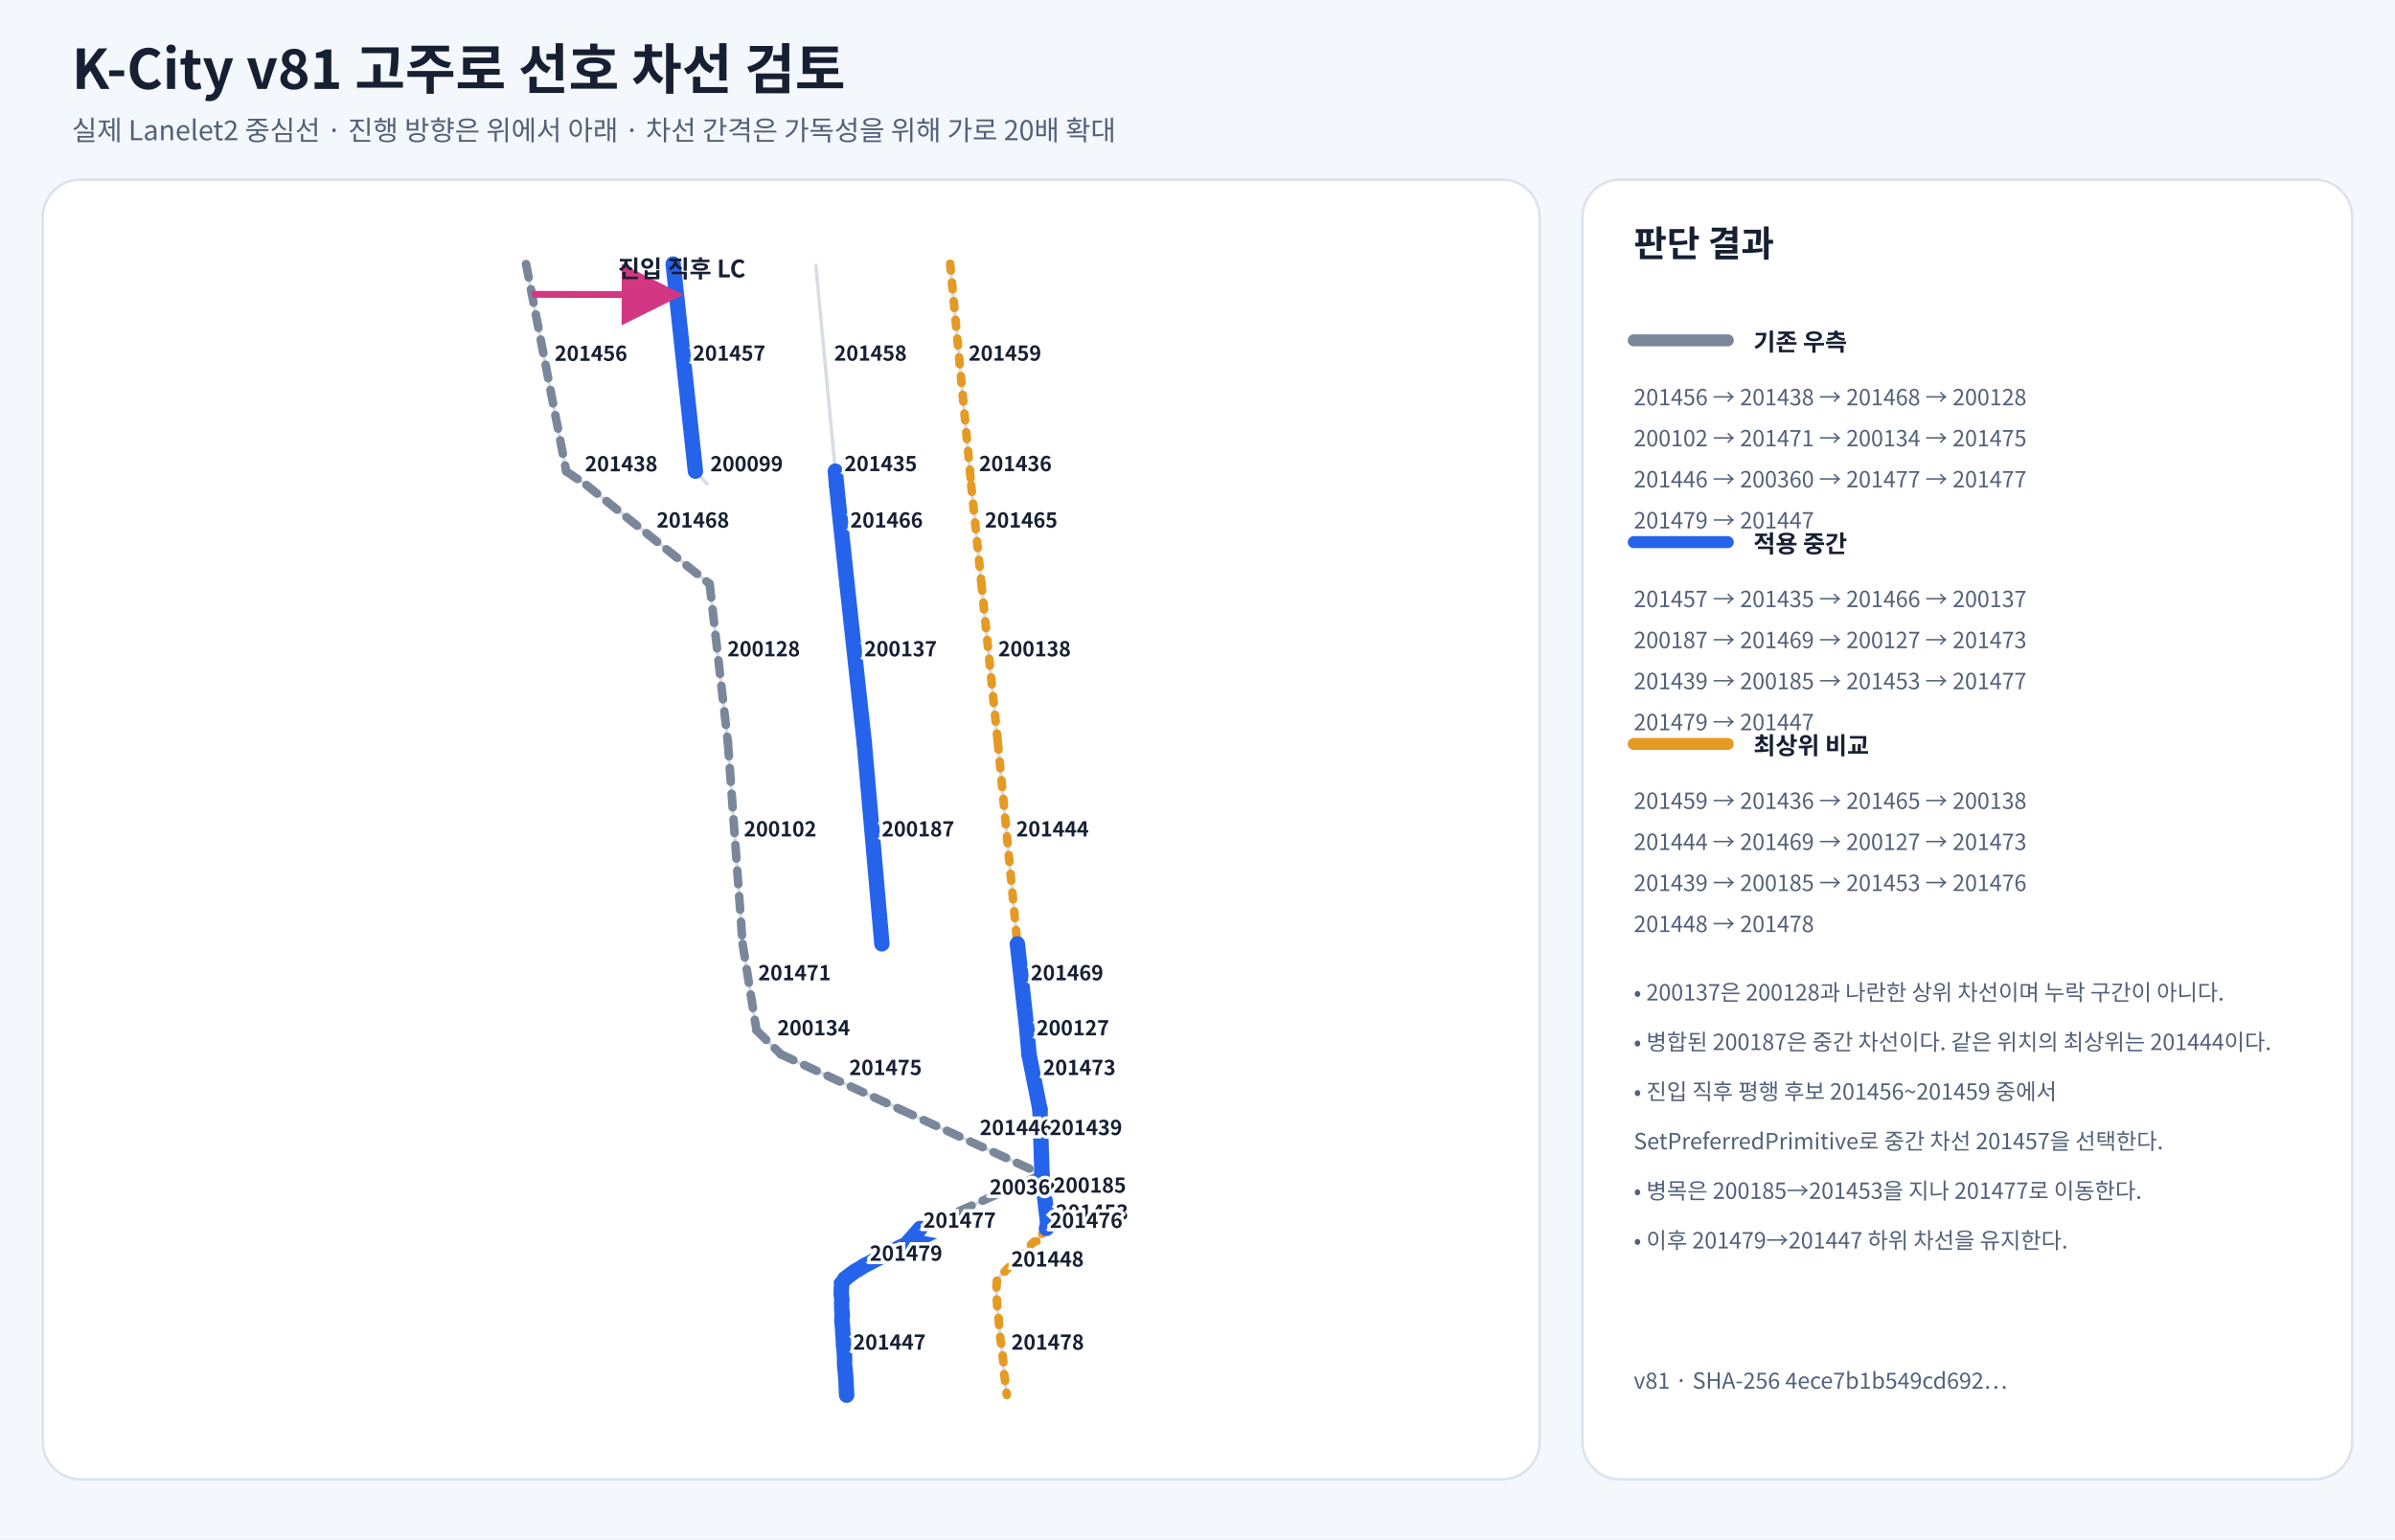
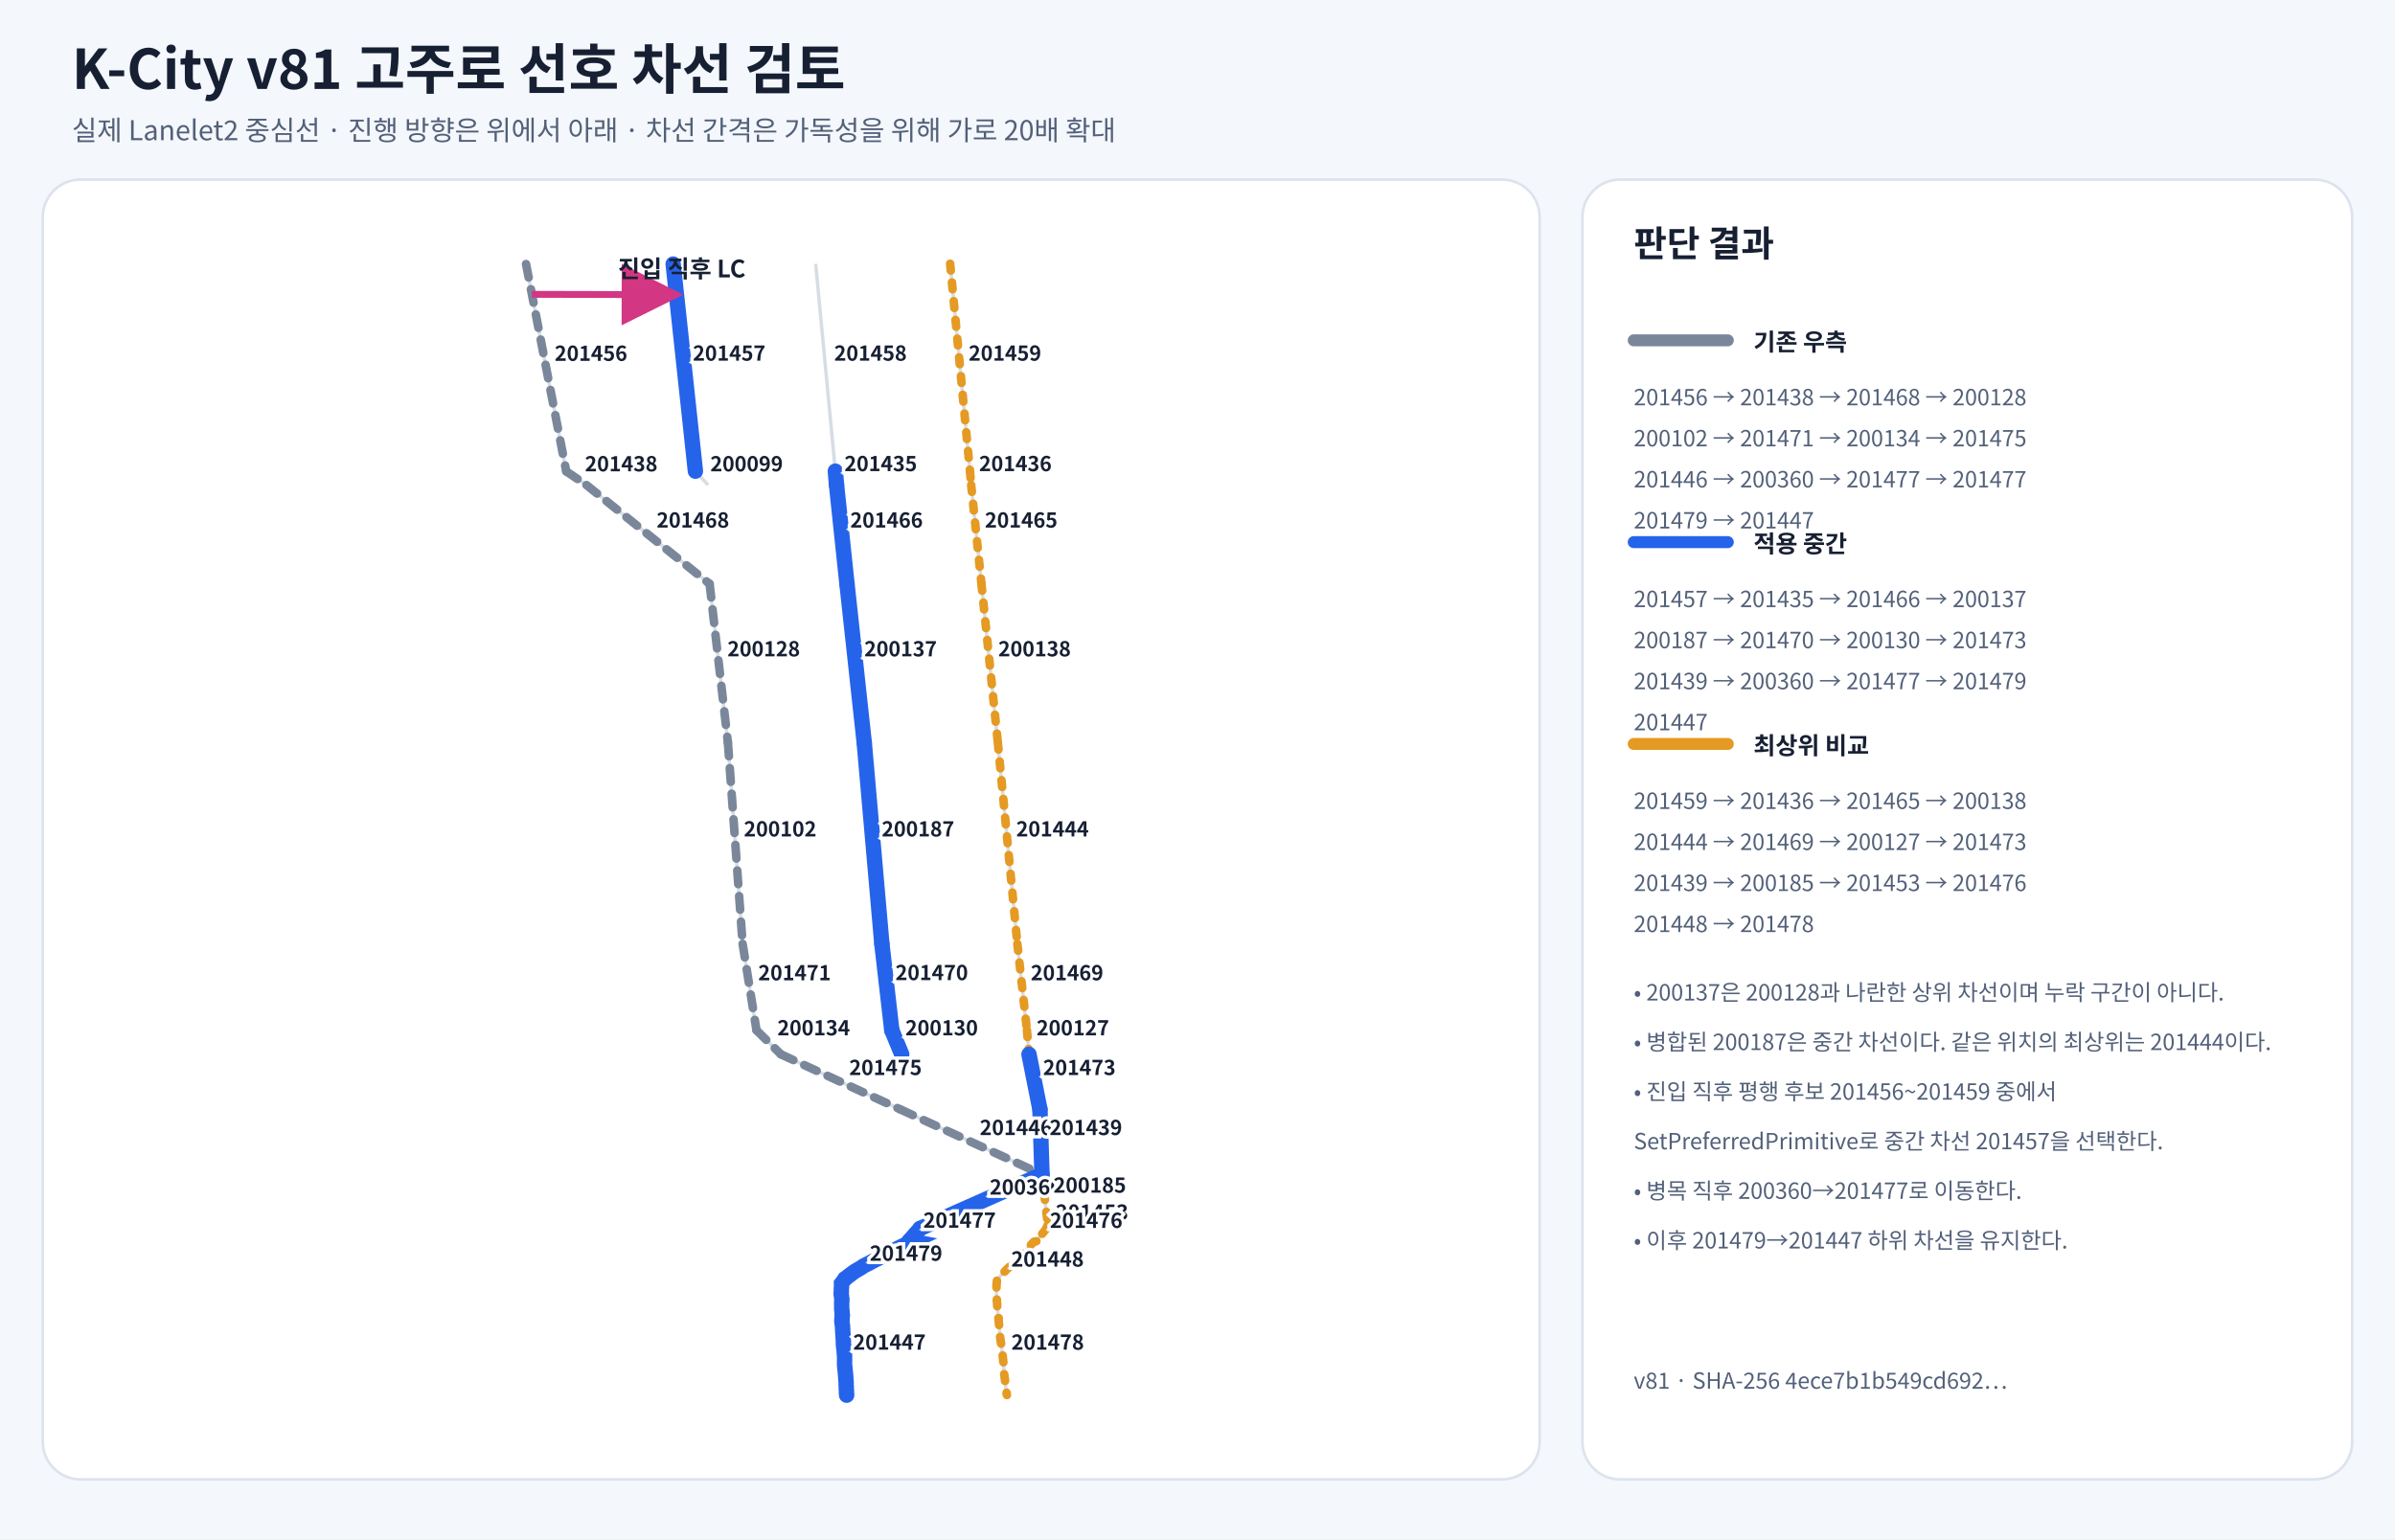
<svg xmlns="http://www.w3.org/2000/svg" width="1400" height="900" viewBox="0 0 1400 900" role="img" aria-labelledby="title desc">
  <defs>
    <style>
text { font-family: 'Noto Sans CJK KR', 'Noto Sans KR', sans-serif; fill: #172033; }
.title { font-size: 32px; font-weight: 700; }.subtitle { font-size: 16px; fill: #526079; }
.panel { fill: #fff; stroke: #dce3ed; stroke-width: 1.5; }.label { font-size: 14px; font-weight: 700; }
.small { font-size: 13px; fill: #526079; }.lane-id { font-size: 12px; font-weight: 700; paint-order: stroke; stroke: white; stroke-width: 4px; }
</style>
    <marker id="lc-arrow" markerWidth="9" markerHeight="9" refX="8" refY="4.5" orient="auto">
      <path d="M0,0 L9,4.5 L0,9 Z" fill="#d33682" />
    </marker>
  </defs>
  <rect width="1400" height="900" fill="#f4f7fb" />
  <text x="42" y="52" class="title">K-City v81 고주로 선호 차선 검토</text>
  <text x="42" y="82" class="subtitle">실제 Lanelet2 중심선 · 진행 방향은 위에서 아래 · 차선 간격은 가독성을 위해 가로 20배 확대</text>
  <rect x="25" y="105" width="875" height="760" rx="22" class="panel" />
  <rect x="925" y="105" width="450" height="760" rx="22" class="panel" />
  <text x="955" y="150" style="font-size:21px;font-weight:700">판단 결과</text>
  <path d="M 307.5,154.4 L 331.0,275.6" fill="none" stroke="#d7dde5" stroke-width="2" />
  <path d="M 331.0,275.6 L 342.8,283.6" fill="none" stroke="#d7dde5" stroke-width="2" />
  <path d="M 342.8,283.6 L 414.8,341.4" fill="none" stroke="#d7dde5" stroke-width="2" />
  <path d="M 414.8,341.4 L 425.5,434.2" fill="none" stroke="#d7dde5" stroke-width="2" />
  <path d="M 425.5,434.2 L 434.1,551.9" fill="none" stroke="#d7dde5" stroke-width="2" />
  <path d="M 434.1,551.9 L 442.2,602.4" fill="none" stroke="#d7dde5" stroke-width="2" />
  <path d="M 442.2,602.4 L 456.5,616.5" fill="none" stroke="#d7dde5" stroke-width="2" />
  <path d="M 456.5,616.5 L 526.3,648.7" fill="none" stroke="#d7dde5" stroke-width="2" />
  <path d="M 526.3,648.7 L 609.1,686.7" fill="none" stroke="#d7dde5" stroke-width="2" />
  <path d="M 609.1,686.7 L 537.9,718.3" fill="none" stroke="#d7dde5" stroke-width="2" />
  <path d="M 537.9,718.3 L 531.5,725.6" fill="none" stroke="#d7dde5" stroke-width="2" />
  <path d="M 531.5,725.6 L 533.1,725.9 L 532.0,726.4 L 530.9,727.0 L 529.7,727.6 L 528.6,728.1 L 527.4,728.7 L 526.3,729.2 L 525.1,729.8 L 524.0,730.4 L 522.9,730.9 L 521.8,731.5 L 520.7,732.0 L 519.6,732.6 L 518.6,733.2 L 517.5,733.7 L 516.4,734.3 L 515.3,734.8 L 514.2,735.4 L 513.1,736.0 L 512.0,736.5 L 510.9,737.1 L 509.9,737.6 L 508.8,738.2 L 507.7,738.8 L 506.6,739.3 L 505.5,739.9 L 504.6,740.4 L 503.7,741.0 L 502.8,741.6 L 501.9,742.1 L 500.9,742.7 L 500.0,743.2 L 499.1,743.8 L 498.3,744.4 L 497.6,744.9 L 496.9,745.5 L 496.1,746.0 L 495.4,746.6 L 494.7,747.2 L 493.9,747.7 L 493.5,748.3 L 493.1,748.9 L 492.7,749.4 L 492.3,750.0 L 491.9,750.5 L 491.9,751.1 L 491.9,751.7 L 491.9,752.2 L 491.9,752.8 L 491.8,753.4 L 491.8,753.9 L 491.8,754.5 L 491.8,755.0 L 491.8,755.6 L 491.7,756.2 L 491.7,756.7 L 491.8,757.3 L 491.9,757.8 L 491.9,758.4 L 492.0,759.0 L 492.1,759.5 L 492.1,760.1 L 492.1,760.7 L 492.0,761.2 L 492.0,761.8 L 492.0,762.3 L 492.0,762.9 L 492.0,763.5 L 492.0,764.0 L 492.0,764.6 L 492.0,765.2 L 492.1,765.7 L 492.1,766.3 L 492.2,766.8 L 492.2,767.4 L 492.3,768.0 L 492.3,768.5 L 492.4,769.1 L 492.3,769.7 L 492.3,770.2 L 492.2,770.6" fill="none" stroke="#d7dde5" stroke-width="2" />
  <path d="M 492.2,770.6 L 492.2,770.8 L 492.2,771.3 L 492.1,771.9 L 492.1,772.5 L 492.2,773.0 L 492.2,773.6 L 492.3,774.2 L 492.4,774.7 L 492.5,775.3 L 492.5,775.8 L 492.5,776.4 L 492.6,777.0 L 492.6,777.5 L 492.6,778.1 L 492.6,778.7 L 492.7,779.2 L 492.7,779.8 L 492.8,780.3 L 492.8,780.9 L 492.8,781.5 L 492.9,782.0 L 492.9,782.6 L 492.9,783.2 L 493.0,783.7 L 493.0,784.3 L 493.0,784.8 L 493.0,785.4 L 493.0,786.0 L 493.1,786.5 L 493.1,787.1 L 493.2,787.7 L 493.3,788.2 L 493.3,788.8 L 493.4,789.3 L 493.5,789.9 L 493.5,790.5 L 493.5,791.0 L 493.6,791.6 L 493.6,792.1 L 493.7,792.7 L 493.7,793.3 L 493.7,793.8 L 493.7,794.4 L 493.7,795.0 L 493.7,795.5 L 493.7,796.1 L 493.7,796.6 L 493.7,797.2 L 493.7,797.8 L 493.7,798.3 L 493.8,798.9 L 493.8,799.5 L 493.9,800.0 L 493.9,800.6 L 494.0,801.1 L 494.1,801.7 L 494.1,802.3 L 494.2,802.8 L 494.2,803.4 L 494.3,804.0 L 494.3,804.5 L 494.4,805.1 L 494.4,805.6 L 494.4,806.2 L 494.5,806.8 L 494.5,807.3 L 494.6,807.9 L 494.6,808.5 L 494.6,809.0 L 494.6,809.6 L 494.6,810.1 L 494.7,810.7 L 494.7,811.3 L 494.7,811.8 L 494.7,812.4 L 494.8,813.0 L 494.8,813.5 L 494.8,814.1 L 494.8,814.6 L 494.9,815.2 L 494.9,815.8" fill="none" stroke="#d7dde5" stroke-width="2" />
  <path d="M 393.5,154.4 L 406.5,275.5" fill="none" stroke="#d7dde5" stroke-width="2" />
  <path d="M 488.3,275.5 L 489.0,283.6" fill="none" stroke="#d7dde5" stroke-width="2" />
  <path d="M 489.0,283.6 L 495.1,341.4" fill="none" stroke="#d7dde5" stroke-width="2" />
  <path d="M 495.1,341.4 L 505.2,434.3" fill="none" stroke="#d7dde5" stroke-width="2" />
  <path d="M 505.2,434.3 L 515.5,551.9" fill="none" stroke="#d7dde5" stroke-width="2" />
-   <path d="M 594.7,551.9 L 600.3,602.4" fill="none" stroke="#d7dde5" stroke-width="2" />
-   <path d="M 600.3,602.4 L 601.5,616.5" fill="none" stroke="#d7dde5" stroke-width="2" />
+   <path d="M 515.5,551.9 L 521.3,602.4" fill="none" stroke="#d7dde5" stroke-width="2" />
+   <path d="M 521.3,602.4 L 527.1,616.5" fill="none" stroke="#d7dde5" stroke-width="2" />
  <path d="M 601.5,616.5 L 607.9,648.7" fill="none" stroke="#d7dde5" stroke-width="2" />
  <path d="M 607.9,648.7 L 609.1,686.7" fill="none" stroke="#d7dde5" stroke-width="2" />
-   <path d="M 609.1,686.7 L 612.5,716.1" fill="none" stroke="#d7dde5" stroke-width="2" />
-   <path d="M 612.5,716.1 L 611.7,718.3" fill="none" stroke="#d7dde5" stroke-width="2" />
  <path d="M 555.4,154.2 L 567.0,275.5" fill="none" stroke="#d7dde5" stroke-width="2" />
  <path d="M 567.0,275.5 L 567.7,283.6" fill="none" stroke="#d7dde5" stroke-width="2" />
  <path d="M 567.7,283.6 L 573.7,341.4" fill="none" stroke="#d7dde5" stroke-width="2" />
  <path d="M 573.7,341.4 L 583.3,434.3" fill="none" stroke="#d7dde5" stroke-width="2" />
  <path d="M 583.3,434.3 L 594.7,551.9" fill="none" stroke="#d7dde5" stroke-width="2" />
+   <path d="M 594.7,551.9 L 600.3,602.4" fill="none" stroke="#d7dde5" stroke-width="2" />
+   <path d="M 600.3,602.4 L 601.5,616.5" fill="none" stroke="#d7dde5" stroke-width="2" />
+   <path d="M 609.1,686.7 L 612.5,716.1" fill="none" stroke="#d7dde5" stroke-width="2" />
+   <path d="M 612.5,716.1 L 611.7,718.3" fill="none" stroke="#d7dde5" stroke-width="2" />
  <path d="M 611.7,718.3 L 605.8,725.8" fill="none" stroke="#d7dde5" stroke-width="2" />
  <path d="M 605.8,725.8 L 604.4,726.1 L 603.9,726.6 L 603.3,727.2 L 602.8,727.7 L 602.3,728.3 L 601.8,728.9 L 601.3,729.4 L 600.7,730.0 L 600.2,730.5 L 599.7,731.1 L 599.2,731.7 L 598.7,732.2 L 598.2,732.8 L 597.7,733.4 L 597.2,733.9 L 596.6,734.5 L 596.0,735.0 L 595.5,735.6 L 594.9,736.2 L 594.3,736.7 L 593.7,737.3 L 593.1,737.9 L 592.5,738.4 L 591.9,739.0 L 591.2,739.5 L 590.7,740.1 L 590.1,740.7 L 589.6,741.2 L 589.0,741.8 L 588.4,742.3 L 587.9,742.9 L 587.3,743.5 L 586.7,744.0 L 586.2,744.6 L 585.6,745.2 L 585.1,745.7 L 584.6,746.3 L 584.2,746.8 L 583.7,747.4 L 583.2,748.0 L 582.8,748.5 L 582.7,749.1 L 582.7,749.6 L 582.6,750.2 L 582.6,750.8 L 582.5,751.3 L 582.5,751.9 L 582.5,752.5 L 582.5,753.0 L 582.4,753.6 L 582.4,754.1 L 582.4,754.7 L 582.4,755.3 L 582.4,755.8 L 582.5,756.4 L 582.5,757.0 L 582.5,757.5 L 582.5,758.1 L 582.6,758.6 L 582.6,759.2 L 582.7,759.8 L 582.7,760.3 L 582.7,760.9 L 582.8,761.5 L 582.8,762.0 L 582.9,762.6 L 582.9,763.1 L 582.9,763.7 L 583.0,764.3 L 583.0,764.8 L 583.1,765.4 L 583.2,766.0 L 583.2,766.5 L 583.3,767.1 L 583.4,767.6 L 583.4,768.2 L 583.5,768.8 L 583.5,769.3 L 583.6,769.9 L 583.6,770.5 L 583.7,770.8" fill="none" stroke="#d7dde5" stroke-width="2" />
  <path d="M 583.7,770.8 L 583.7,771.0 L 583.7,771.6 L 583.8,772.1 L 583.8,772.7 L 583.9,773.3 L 583.9,773.8 L 584.0,774.4 L 584.0,775.0 L 584.1,775.5 L 584.2,776.1 L 584.2,776.6 L 584.2,777.2 L 584.3,777.8 L 584.3,778.3 L 584.3,778.9 L 584.4,779.4 L 584.4,780.0 L 584.4,780.6 L 584.5,781.1 L 584.6,781.7 L 584.7,782.3 L 584.8,782.8 L 584.8,783.4 L 584.9,783.9 L 585.0,784.5 L 585.1,785.1 L 585.2,785.6 L 585.3,786.2 L 585.4,786.8 L 585.5,787.3 L 585.5,787.9 L 585.6,788.4 L 585.7,789.0 L 585.7,789.6 L 585.8,790.1 L 585.9,790.7 L 585.9,791.3 L 586.0,791.8 L 586.1,792.4 L 586.1,792.9 L 586.2,793.5 L 586.2,794.1 L 586.3,794.6 L 586.4,795.2 L 586.4,795.8 L 586.5,796.3 L 586.6,796.9 L 586.6,797.4 L 586.6,798.0 L 586.7,798.6 L 586.7,799.1 L 586.7,799.7 L 586.8,800.3 L 586.8,800.8 L 586.8,801.4 L 586.8,801.9 L 586.9,802.5 L 586.9,803.1 L 587.0,803.6 L 587.1,804.2 L 587.2,804.8 L 587.2,805.3 L 587.3,805.9 L 587.4,806.4 L 587.5,807.0 L 587.5,807.6 L 587.6,808.1 L 587.7,808.7 L 587.7,809.3 L 587.8,809.8 L 587.8,810.4 L 587.9,810.9 L 587.9,811.5 L 588.0,812.1 L 588.1,812.6 L 588.2,813.2 L 588.3,813.7 L 588.4,814.3 L 588.4,814.9 L 588.5,815.4 L 588.6,815.7" fill="none" stroke="#d7dde5" stroke-width="2" />
  <path d="M 476.8,154.3 L 488.3,275.5" fill="none" stroke="#d7dde5" stroke-width="2" />
  <path d="M 406.5,275.5 L 413.9,283.6" fill="none" stroke="#d7dde5" stroke-width="2" />
  <path d="M 307.5,154.4 L 331.0,275.6" fill="none" stroke="#7a879b" stroke-width="5" stroke-linecap="round" stroke-dasharray="8 7" />
  <path d="M 331.0,275.6 L 342.8,283.6" fill="none" stroke="#7a879b" stroke-width="5" stroke-linecap="round" stroke-dasharray="8 7" />
  <path d="M 342.8,283.6 L 414.8,341.4" fill="none" stroke="#7a879b" stroke-width="5" stroke-linecap="round" stroke-dasharray="8 7" />
  <path d="M 414.8,341.4 L 425.5,434.2" fill="none" stroke="#7a879b" stroke-width="5" stroke-linecap="round" stroke-dasharray="8 7" />
  <path d="M 425.5,434.2 L 434.1,551.9" fill="none" stroke="#7a879b" stroke-width="5" stroke-linecap="round" stroke-dasharray="8 7" />
  <path d="M 434.1,551.9 L 442.2,602.4" fill="none" stroke="#7a879b" stroke-width="5" stroke-linecap="round" stroke-dasharray="8 7" />
  <path d="M 442.2,602.4 L 456.5,616.5" fill="none" stroke="#7a879b" stroke-width="5" stroke-linecap="round" stroke-dasharray="8 7" />
  <path d="M 456.5,616.5 L 526.3,648.7" fill="none" stroke="#7a879b" stroke-width="5" stroke-linecap="round" stroke-dasharray="8 7" />
  <path d="M 526.3,648.7 L 609.1,686.7" fill="none" stroke="#7a879b" stroke-width="5" stroke-linecap="round" stroke-dasharray="8 7" />
  <path d="M 609.1,686.7 L 537.9,718.3" fill="none" stroke="#7a879b" stroke-width="5" stroke-linecap="round" stroke-dasharray="8 7" />
  <path d="M 537.9,718.3 L 531.5,725.6" fill="none" stroke="#7a879b" stroke-width="5" stroke-linecap="round" stroke-dasharray="8 7" />
  <path d="M 537.9,718.3 L 531.5,725.6" fill="none" stroke="#7a879b" stroke-width="5" stroke-linecap="round" stroke-dasharray="8 7" />
  <path d="M 531.5,725.6 L 533.1,725.9 L 532.0,726.4 L 530.9,727.0 L 529.7,727.6 L 528.6,728.1 L 527.4,728.7 L 526.3,729.2 L 525.1,729.8 L 524.0,730.4 L 522.9,730.9 L 521.8,731.5 L 520.7,732.0 L 519.6,732.6 L 518.6,733.2 L 517.5,733.7 L 516.4,734.3 L 515.3,734.8 L 514.2,735.4 L 513.1,736.0 L 512.0,736.5 L 510.9,737.1 L 509.9,737.6 L 508.8,738.2 L 507.7,738.8 L 506.6,739.3 L 505.5,739.9 L 504.6,740.4 L 503.7,741.0 L 502.8,741.6 L 501.9,742.1 L 500.9,742.7 L 500.0,743.2 L 499.1,743.8 L 498.3,744.4 L 497.6,744.9 L 496.9,745.5 L 496.1,746.0 L 495.4,746.6 L 494.7,747.2 L 493.9,747.7 L 493.5,748.3 L 493.1,748.9 L 492.7,749.4 L 492.3,750.0 L 491.9,750.5 L 491.9,751.1 L 491.9,751.7 L 491.9,752.2 L 491.9,752.8 L 491.8,753.4 L 491.8,753.9 L 491.8,754.5 L 491.8,755.0 L 491.8,755.6 L 491.7,756.2 L 491.7,756.7 L 491.8,757.3 L 491.9,757.8 L 491.9,758.4 L 492.0,759.0 L 492.1,759.5 L 492.1,760.1 L 492.1,760.7 L 492.0,761.2 L 492.0,761.8 L 492.0,762.3 L 492.0,762.9 L 492.0,763.5 L 492.0,764.0 L 492.0,764.6 L 492.0,765.2 L 492.1,765.7 L 492.1,766.3 L 492.2,766.8 L 492.2,767.4 L 492.3,768.0 L 492.3,768.5 L 492.4,769.1 L 492.3,769.7 L 492.3,770.2 L 492.2,770.6" fill="none" stroke="#7a879b" stroke-width="5" stroke-linecap="round" stroke-dasharray="8 7" />
  <path d="M 492.2,770.6 L 492.2,770.8 L 492.2,771.3 L 492.1,771.9 L 492.1,772.5 L 492.2,773.0 L 492.2,773.6 L 492.3,774.2 L 492.4,774.7 L 492.5,775.3 L 492.5,775.8 L 492.5,776.4 L 492.6,777.0 L 492.6,777.5 L 492.6,778.1 L 492.6,778.7 L 492.7,779.2 L 492.7,779.8 L 492.8,780.3 L 492.8,780.9 L 492.8,781.5 L 492.9,782.0 L 492.9,782.6 L 492.9,783.2 L 493.0,783.7 L 493.0,784.3 L 493.0,784.8 L 493.0,785.4 L 493.0,786.0 L 493.1,786.5 L 493.1,787.1 L 493.2,787.7 L 493.3,788.2 L 493.3,788.8 L 493.4,789.3 L 493.5,789.9 L 493.5,790.5 L 493.5,791.0 L 493.6,791.6 L 493.6,792.1 L 493.7,792.7 L 493.7,793.3 L 493.7,793.8 L 493.7,794.4 L 493.7,795.0 L 493.7,795.5 L 493.7,796.1 L 493.7,796.6 L 493.7,797.2 L 493.7,797.8 L 493.7,798.3 L 493.8,798.9 L 493.8,799.5 L 493.9,800.0 L 493.9,800.6 L 494.0,801.1 L 494.1,801.7 L 494.1,802.3 L 494.2,802.8 L 494.2,803.4 L 494.3,804.0 L 494.3,804.5 L 494.4,805.1 L 494.4,805.6 L 494.4,806.2 L 494.5,806.8 L 494.5,807.3 L 494.6,807.9 L 494.6,808.5 L 494.6,809.0 L 494.6,809.6 L 494.6,810.1 L 494.7,810.7 L 494.7,811.3 L 494.7,811.8 L 494.7,812.4 L 494.8,813.0 L 494.8,813.5 L 494.8,814.1 L 494.8,814.6 L 494.9,815.2 L 494.9,815.8" fill="none" stroke="#7a879b" stroke-width="5" stroke-linecap="round" stroke-dasharray="8 7" />
  <path d="M 555.4,154.2 L 567.0,275.5" fill="none" stroke="#e59a23" stroke-width="5" stroke-linecap="round" stroke-dasharray="4 7" />
  <path d="M 567.0,275.5 L 567.7,283.6" fill="none" stroke="#e59a23" stroke-width="5" stroke-linecap="round" stroke-dasharray="4 7" />
  <path d="M 567.7,283.6 L 573.7,341.4" fill="none" stroke="#e59a23" stroke-width="5" stroke-linecap="round" stroke-dasharray="4 7" />
  <path d="M 573.7,341.4 L 583.3,434.3" fill="none" stroke="#e59a23" stroke-width="5" stroke-linecap="round" stroke-dasharray="4 7" />
  <path d="M 583.3,434.3 L 594.7,551.9" fill="none" stroke="#e59a23" stroke-width="5" stroke-linecap="round" stroke-dasharray="4 7" />
  <path d="M 594.7,551.9 L 600.3,602.4" fill="none" stroke="#e59a23" stroke-width="5" stroke-linecap="round" stroke-dasharray="4 7" />
  <path d="M 600.3,602.4 L 601.5,616.5" fill="none" stroke="#e59a23" stroke-width="5" stroke-linecap="round" stroke-dasharray="4 7" />
  <path d="M 601.5,616.5 L 607.9,648.7" fill="none" stroke="#e59a23" stroke-width="5" stroke-linecap="round" stroke-dasharray="4 7" />
  <path d="M 607.9,648.7 L 609.1,686.7" fill="none" stroke="#e59a23" stroke-width="5" stroke-linecap="round" stroke-dasharray="4 7" />
  <path d="M 609.1,686.7 L 612.5,716.1" fill="none" stroke="#e59a23" stroke-width="5" stroke-linecap="round" stroke-dasharray="4 7" />
  <path d="M 612.5,716.1 L 611.7,718.3" fill="none" stroke="#e59a23" stroke-width="5" stroke-linecap="round" stroke-dasharray="4 7" />
  <path d="M 611.7,718.3 L 605.8,725.8" fill="none" stroke="#e59a23" stroke-width="5" stroke-linecap="round" stroke-dasharray="4 7" />
  <path d="M 605.8,725.8 L 604.4,726.1 L 603.9,726.6 L 603.3,727.2 L 602.8,727.7 L 602.3,728.3 L 601.8,728.9 L 601.3,729.4 L 600.7,730.0 L 600.2,730.5 L 599.7,731.1 L 599.2,731.7 L 598.7,732.2 L 598.2,732.8 L 597.7,733.4 L 597.2,733.9 L 596.6,734.5 L 596.0,735.0 L 595.5,735.6 L 594.9,736.2 L 594.3,736.7 L 593.7,737.3 L 593.1,737.9 L 592.5,738.4 L 591.9,739.0 L 591.2,739.5 L 590.7,740.1 L 590.1,740.7 L 589.6,741.2 L 589.0,741.8 L 588.4,742.3 L 587.9,742.9 L 587.3,743.5 L 586.7,744.0 L 586.2,744.6 L 585.6,745.2 L 585.1,745.7 L 584.6,746.3 L 584.2,746.8 L 583.7,747.4 L 583.2,748.0 L 582.8,748.5 L 582.7,749.1 L 582.7,749.6 L 582.6,750.2 L 582.6,750.8 L 582.5,751.3 L 582.5,751.9 L 582.5,752.5 L 582.5,753.0 L 582.4,753.6 L 582.4,754.1 L 582.4,754.7 L 582.4,755.3 L 582.4,755.8 L 582.5,756.4 L 582.5,757.0 L 582.5,757.5 L 582.5,758.1 L 582.6,758.6 L 582.6,759.2 L 582.7,759.8 L 582.7,760.3 L 582.7,760.9 L 582.8,761.5 L 582.8,762.0 L 582.9,762.6 L 582.9,763.1 L 582.9,763.7 L 583.0,764.3 L 583.0,764.8 L 583.1,765.4 L 583.2,766.0 L 583.2,766.5 L 583.3,767.1 L 583.4,767.6 L 583.4,768.2 L 583.5,768.8 L 583.5,769.3 L 583.6,769.9 L 583.6,770.5 L 583.7,770.8" fill="none" stroke="#e59a23" stroke-width="5" stroke-linecap="round" stroke-dasharray="4 7" />
  <path d="M 583.7,770.8 L 583.7,771.0 L 583.7,771.6 L 583.8,772.1 L 583.8,772.7 L 583.9,773.3 L 583.9,773.8 L 584.0,774.4 L 584.0,775.0 L 584.1,775.5 L 584.2,776.1 L 584.2,776.6 L 584.2,777.2 L 584.3,777.8 L 584.3,778.3 L 584.3,778.9 L 584.4,779.4 L 584.4,780.0 L 584.4,780.6 L 584.5,781.1 L 584.6,781.7 L 584.7,782.3 L 584.8,782.8 L 584.8,783.4 L 584.9,783.9 L 585.0,784.5 L 585.1,785.1 L 585.2,785.6 L 585.3,786.2 L 585.4,786.8 L 585.5,787.3 L 585.5,787.9 L 585.6,788.4 L 585.7,789.0 L 585.7,789.6 L 585.8,790.1 L 585.9,790.7 L 585.9,791.3 L 586.0,791.8 L 586.1,792.4 L 586.1,792.9 L 586.2,793.5 L 586.2,794.1 L 586.3,794.6 L 586.4,795.2 L 586.4,795.8 L 586.5,796.3 L 586.6,796.9 L 586.6,797.4 L 586.6,798.0 L 586.7,798.6 L 586.7,799.1 L 586.7,799.7 L 586.8,800.3 L 586.8,800.8 L 586.8,801.4 L 586.8,801.9 L 586.9,802.5 L 586.9,803.1 L 587.0,803.6 L 587.1,804.2 L 587.2,804.8 L 587.2,805.3 L 587.3,805.9 L 587.4,806.4 L 587.5,807.0 L 587.5,807.6 L 587.6,808.1 L 587.7,808.7 L 587.7,809.3 L 587.8,809.8 L 587.8,810.4 L 587.9,810.9 L 587.9,811.5 L 588.0,812.1 L 588.1,812.6 L 588.2,813.2 L 588.3,813.7 L 588.4,814.3 L 588.4,814.9 L 588.5,815.4 L 588.6,815.7" fill="none" stroke="#e59a23" stroke-width="5" stroke-linecap="round" stroke-dasharray="4 7" />
  <path d="M 393.5,154.4 L 406.5,275.5" fill="none" stroke="#2563eb" stroke-width="9" stroke-linecap="round" />
  <path d="M 488.3,275.5 L 489.0,283.6" fill="none" stroke="#2563eb" stroke-width="9" stroke-linecap="round" />
  <path d="M 489.0,283.6 L 495.1,341.4" fill="none" stroke="#2563eb" stroke-width="9" stroke-linecap="round" />
  <path d="M 495.1,341.4 L 505.2,434.3" fill="none" stroke="#2563eb" stroke-width="9" stroke-linecap="round" />
  <path d="M 505.2,434.3 L 515.5,551.9" fill="none" stroke="#2563eb" stroke-width="9" stroke-linecap="round" />
-   <path d="M 594.7,551.9 L 600.3,602.4" fill="none" stroke="#2563eb" stroke-width="9" stroke-linecap="round" />
-   <path d="M 600.3,602.4 L 601.5,616.5" fill="none" stroke="#2563eb" stroke-width="9" stroke-linecap="round" />
+   <path d="M 515.5,551.9 L 521.3,602.4" fill="none" stroke="#2563eb" stroke-width="9" stroke-linecap="round" />
+   <path d="M 521.3,602.4 L 527.1,616.5" fill="none" stroke="#2563eb" stroke-width="9" stroke-linecap="round" />
  <path d="M 601.5,616.5 L 607.9,648.7" fill="none" stroke="#2563eb" stroke-width="9" stroke-linecap="round" />
  <path d="M 607.9,648.7 L 609.1,686.7" fill="none" stroke="#2563eb" stroke-width="9" stroke-linecap="round" />
-   <path d="M 609.1,686.7 L 612.5,716.1" fill="none" stroke="#2563eb" stroke-width="9" stroke-linecap="round" />
-   <path d="M 612.5,716.1 L 611.7,718.3" fill="none" stroke="#2563eb" stroke-width="9" stroke-linecap="round" />
+   <path d="M 609.1,686.7 L 537.9,718.3" fill="none" stroke="#2563eb" stroke-width="9" stroke-linecap="round" />
  <path d="M 537.9,718.3 L 531.5,725.6" fill="none" stroke="#2563eb" stroke-width="9" stroke-linecap="round" />
  <path d="M 531.5,725.6 L 533.1,725.9 L 532.0,726.4 L 530.9,727.0 L 529.7,727.6 L 528.6,728.1 L 527.4,728.7 L 526.3,729.2 L 525.1,729.8 L 524.0,730.4 L 522.9,730.9 L 521.8,731.5 L 520.7,732.0 L 519.6,732.6 L 518.6,733.2 L 517.5,733.7 L 516.4,734.3 L 515.3,734.8 L 514.2,735.4 L 513.1,736.0 L 512.0,736.5 L 510.9,737.1 L 509.9,737.6 L 508.8,738.2 L 507.7,738.8 L 506.6,739.3 L 505.5,739.9 L 504.6,740.4 L 503.7,741.0 L 502.8,741.6 L 501.9,742.1 L 500.9,742.7 L 500.0,743.2 L 499.1,743.8 L 498.3,744.4 L 497.6,744.9 L 496.9,745.5 L 496.1,746.0 L 495.4,746.6 L 494.7,747.2 L 493.9,747.7 L 493.5,748.3 L 493.1,748.9 L 492.7,749.4 L 492.3,750.0 L 491.9,750.5 L 491.9,751.1 L 491.9,751.7 L 491.9,752.2 L 491.9,752.8 L 491.8,753.4 L 491.8,753.9 L 491.8,754.5 L 491.8,755.0 L 491.8,755.6 L 491.7,756.2 L 491.7,756.7 L 491.8,757.3 L 491.9,757.8 L 491.9,758.4 L 492.0,759.0 L 492.1,759.5 L 492.1,760.1 L 492.1,760.7 L 492.0,761.2 L 492.0,761.8 L 492.0,762.3 L 492.0,762.9 L 492.0,763.5 L 492.0,764.0 L 492.0,764.6 L 492.0,765.2 L 492.1,765.7 L 492.1,766.3 L 492.2,766.8 L 492.2,767.4 L 492.3,768.0 L 492.3,768.5 L 492.4,769.1 L 492.3,769.7 L 492.3,770.2 L 492.2,770.6" fill="none" stroke="#2563eb" stroke-width="9" stroke-linecap="round" />
  <path d="M 492.2,770.6 L 492.2,770.8 L 492.2,771.3 L 492.1,771.9 L 492.1,772.5 L 492.2,773.0 L 492.2,773.6 L 492.3,774.2 L 492.4,774.7 L 492.5,775.3 L 492.5,775.8 L 492.5,776.4 L 492.6,777.0 L 492.6,777.5 L 492.6,778.1 L 492.6,778.7 L 492.7,779.2 L 492.7,779.8 L 492.8,780.3 L 492.8,780.9 L 492.8,781.5 L 492.9,782.0 L 492.9,782.6 L 492.9,783.2 L 493.0,783.7 L 493.0,784.3 L 493.0,784.8 L 493.0,785.4 L 493.0,786.0 L 493.1,786.5 L 493.1,787.1 L 493.2,787.7 L 493.3,788.2 L 493.3,788.8 L 493.4,789.3 L 493.5,789.9 L 493.5,790.5 L 493.5,791.0 L 493.6,791.6 L 493.6,792.1 L 493.7,792.7 L 493.7,793.3 L 493.7,793.8 L 493.7,794.4 L 493.7,795.0 L 493.7,795.5 L 493.7,796.1 L 493.7,796.6 L 493.7,797.2 L 493.7,797.8 L 493.7,798.3 L 493.8,798.9 L 493.8,799.5 L 493.9,800.0 L 493.9,800.6 L 494.0,801.1 L 494.1,801.7 L 494.1,802.3 L 494.2,802.8 L 494.2,803.4 L 494.3,804.0 L 494.3,804.5 L 494.4,805.1 L 494.4,805.6 L 494.4,806.2 L 494.5,806.8 L 494.5,807.3 L 494.6,807.9 L 494.6,808.5 L 494.6,809.0 L 494.6,809.6 L 494.6,810.1 L 494.7,810.7 L 494.7,811.3 L 494.7,811.8 L 494.7,812.4 L 494.8,813.0 L 494.8,813.5 L 494.8,814.1 L 494.8,814.6 L 494.9,815.2 L 494.9,815.8" fill="none" stroke="#2563eb" stroke-width="9" stroke-linecap="round" />
  <text x="324.2" y="211.0" class="lane-id" fill="#56657a">201456</text>
  <text x="341.9" y="275.6" class="lane-id" fill="#56657a">201438</text>
  <text x="383.8" y="308.5" class="lane-id" fill="#56657a">201468</text>
  <text x="425.2" y="383.8" class="lane-id" fill="#56657a">200128</text>
  <text x="434.8" y="489.1" class="lane-id" fill="#56657a">200102</text>
  <text x="443.2" y="573.2" class="lane-id" fill="#56657a">201471</text>
  <text x="454.4" y="605.4" class="lane-id" fill="#56657a">200134</text>
  <text x="496.4" y="628.6" class="lane-id" fill="#56657a">201475</text>
  <text x="572.7" y="663.7" class="lane-id" fill="#56657a">201446</text>
-   <text x="578.5" y="698.5" class="lane-id" fill="#56657a">200360</text>
+   <text x="578.5" y="698.5" class="lane-id" fill="#174ea6">200360</text>
  <text x="539.7" y="717.9" class="lane-id" fill="#174ea6">201477</text>
  <text x="508.4" y="737.2" class="lane-id" fill="#174ea6">201479</text>
  <text x="498.7" y="789.2" class="lane-id" fill="#174ea6">201447</text>
  <text x="405.0" y="210.9" class="lane-id" fill="#174ea6">201457</text>
  <text x="493.6" y="275.5" class="lane-id" fill="#174ea6">201435</text>
  <text x="497.0" y="308.5" class="lane-id" fill="#174ea6">201466</text>
  <text x="505.2" y="383.8" class="lane-id" fill="#174ea6">200137</text>
  <text x="515.4" y="489.1" class="lane-id" fill="#174ea6">200187</text>
-   <text x="602.5" y="573.2" class="lane-id" fill="#174ea6">201469</text>
-   <text x="605.9" y="605.4" class="lane-id" fill="#174ea6">200127</text>
+   <text x="523.4" y="573.1" class="lane-id" fill="#174ea6">201470</text>
+   <text x="529.2" y="605.4" class="lane-id" fill="#174ea6">200130</text>
  <text x="609.7" y="628.6" class="lane-id" fill="#174ea6">201473</text>
  <text x="613.5" y="663.7" class="lane-id" fill="#174ea6">201439</text>
-   <text x="615.8" y="697.4" class="lane-id" fill="#174ea6">200185</text>
-   <text x="617.1" y="713.2" class="lane-id" fill="#174ea6">201453</text>
  <text x="566.2" y="210.9" class="lane-id" fill="#56657a">201459</text>
  <text x="572.3" y="275.5" class="lane-id" fill="#56657a">201436</text>
  <text x="575.7" y="308.5" class="lane-id" fill="#56657a">201465</text>
  <text x="583.5" y="383.8" class="lane-id" fill="#56657a">200138</text>
  <text x="594.0" y="489.1" class="lane-id" fill="#56657a">201444</text>
+   <text x="602.5" y="573.2" class="lane-id" fill="#56657a">201469</text>
+   <text x="605.9" y="605.4" class="lane-id" fill="#56657a">200127</text>
+   <text x="615.8" y="697.4" class="lane-id" fill="#56657a">200185</text>
+   <text x="617.1" y="713.2" class="lane-id" fill="#56657a">201453</text>
  <text x="613.7" y="718.0" class="lane-id" fill="#56657a">201476</text>
  <text x="591.1" y="740.6" class="lane-id" fill="#56657a">201448</text>
  <text x="591.2" y="789.2" class="lane-id" fill="#56657a">201478</text>
  <text x="487.6" y="210.9" class="lane-id" fill="#56657a">201458</text>
  <text x="415.2" y="275.6" class="lane-id" fill="#56657a">200099</text>
  <path d="M 310.9,172.1 L 395.4,172.3" stroke="#d33682" stroke-width="4" marker-end="url(#lc-arrow)" />
  <text x="361.2" y="162.2" class="label" fill="#b42367">진입 직후 LC</text>
  <path d="M 955 199 L 1010 199" stroke="#7a879b" stroke-width="7" stroke-linecap="round" />
  <text x="1025" y="205" class="label">기존 우측</text>
  <text x="955" y="237" class="small">201456 → 201438 → 201468 → 200128</text>
  <text x="955" y="261" class="small">200102 → 201471 → 200134 → 201475</text>
  <text x="955" y="285" class="small">201446 → 200360 → 201477 → 201477</text>
  <text x="955" y="309" class="small">201479 → 201447</text>
  <path d="M 955 317 L 1010 317" stroke="#2563eb" stroke-width="7" stroke-linecap="round" />
  <text x="1025" y="323" class="label">적용 중간</text>
  <text x="955" y="355" class="small">201457 → 201435 → 201466 → 200137</text>
-   <text x="955" y="379" class="small">200187 → 201469 → 200127 → 201473</text>
-   <text x="955" y="403" class="small">201439 → 200185 → 201453 → 201477</text>
-   <text x="955" y="427" class="small">201479 → 201447</text>
+   <text x="955" y="379" class="small">200187 → 201470 → 200130 → 201473</text>
+   <text x="955" y="403" class="small">201439 → 200360 → 201477 → 201479</text>
+   <text x="955" y="427" class="small">201447</text>
  <path d="M 955 435 L 1010 435" stroke="#e59a23" stroke-width="7" stroke-linecap="round" />
  <text x="1025" y="441" class="label">최상위 비교</text>
  <text x="955" y="473" class="small">201459 → 201436 → 201465 → 200138</text>
  <text x="955" y="497" class="small">201444 → 201469 → 200127 → 201473</text>
  <text x="955" y="521" class="small">201439 → 200185 → 201453 → 201476</text>
  <text x="955" y="545" class="small">201448 → 201478</text>
  <text x="955" y="585" class="small" text-anchor="start">
    <tspan x="955" dy="0">• 200137은 200128과 나란한 상위 차선이며 누락 구간이 아니다.</tspan>
    <tspan x="955" dy="29">• 병합된 200187은 중간 차선이다. 같은 위치의 최상위는 201444이다.</tspan>
    <tspan x="955" dy="29">• 진입 직후 평행 후보 201456~201459 중에서</tspan>
    <tspan x="955" dy="29">  SetPreferredPrimitive로 중간 차선 201457을 선택한다.</tspan>
-     <tspan x="955" dy="29">• 병목은 200185→201453을 지나 201477로 이동한다.</tspan>
+     <tspan x="955" dy="29">• 병목 직후 200360→201477로 이동한다.</tspan>
    <tspan x="955" dy="29">• 이후 201479→201447 하위 차선을 유지한다.</tspan>
  </text>
  <text x="955" y="812" class="small">v81 · SHA-256 4ece7b1b549cd692…</text>
</svg>
